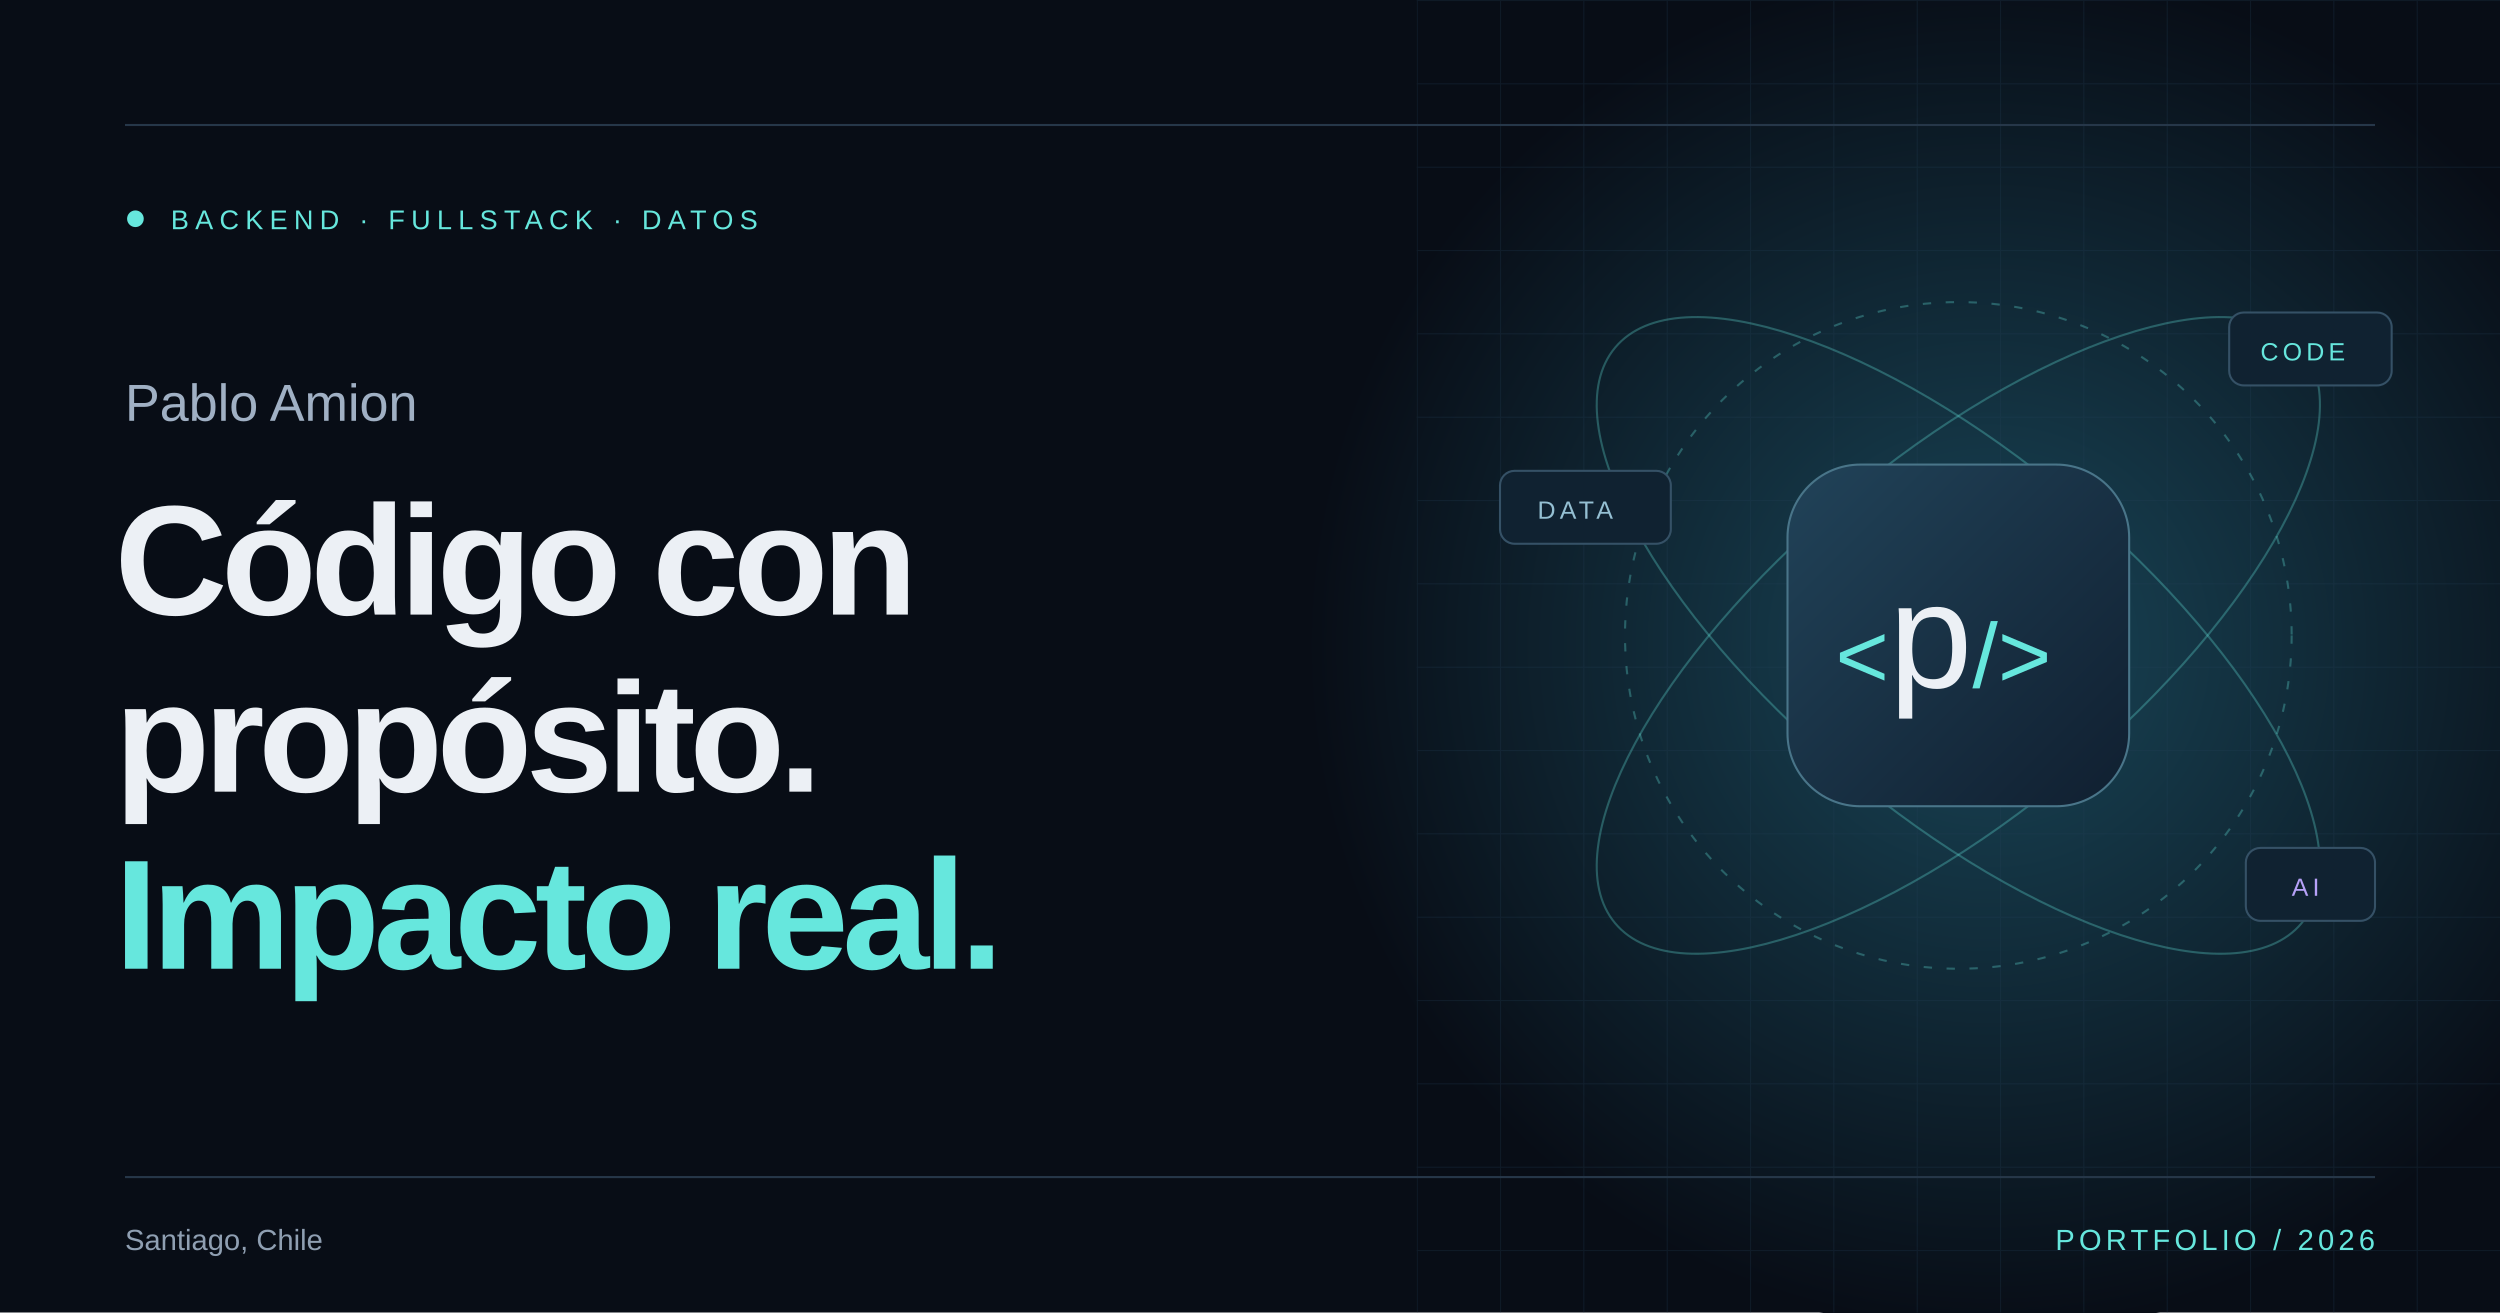
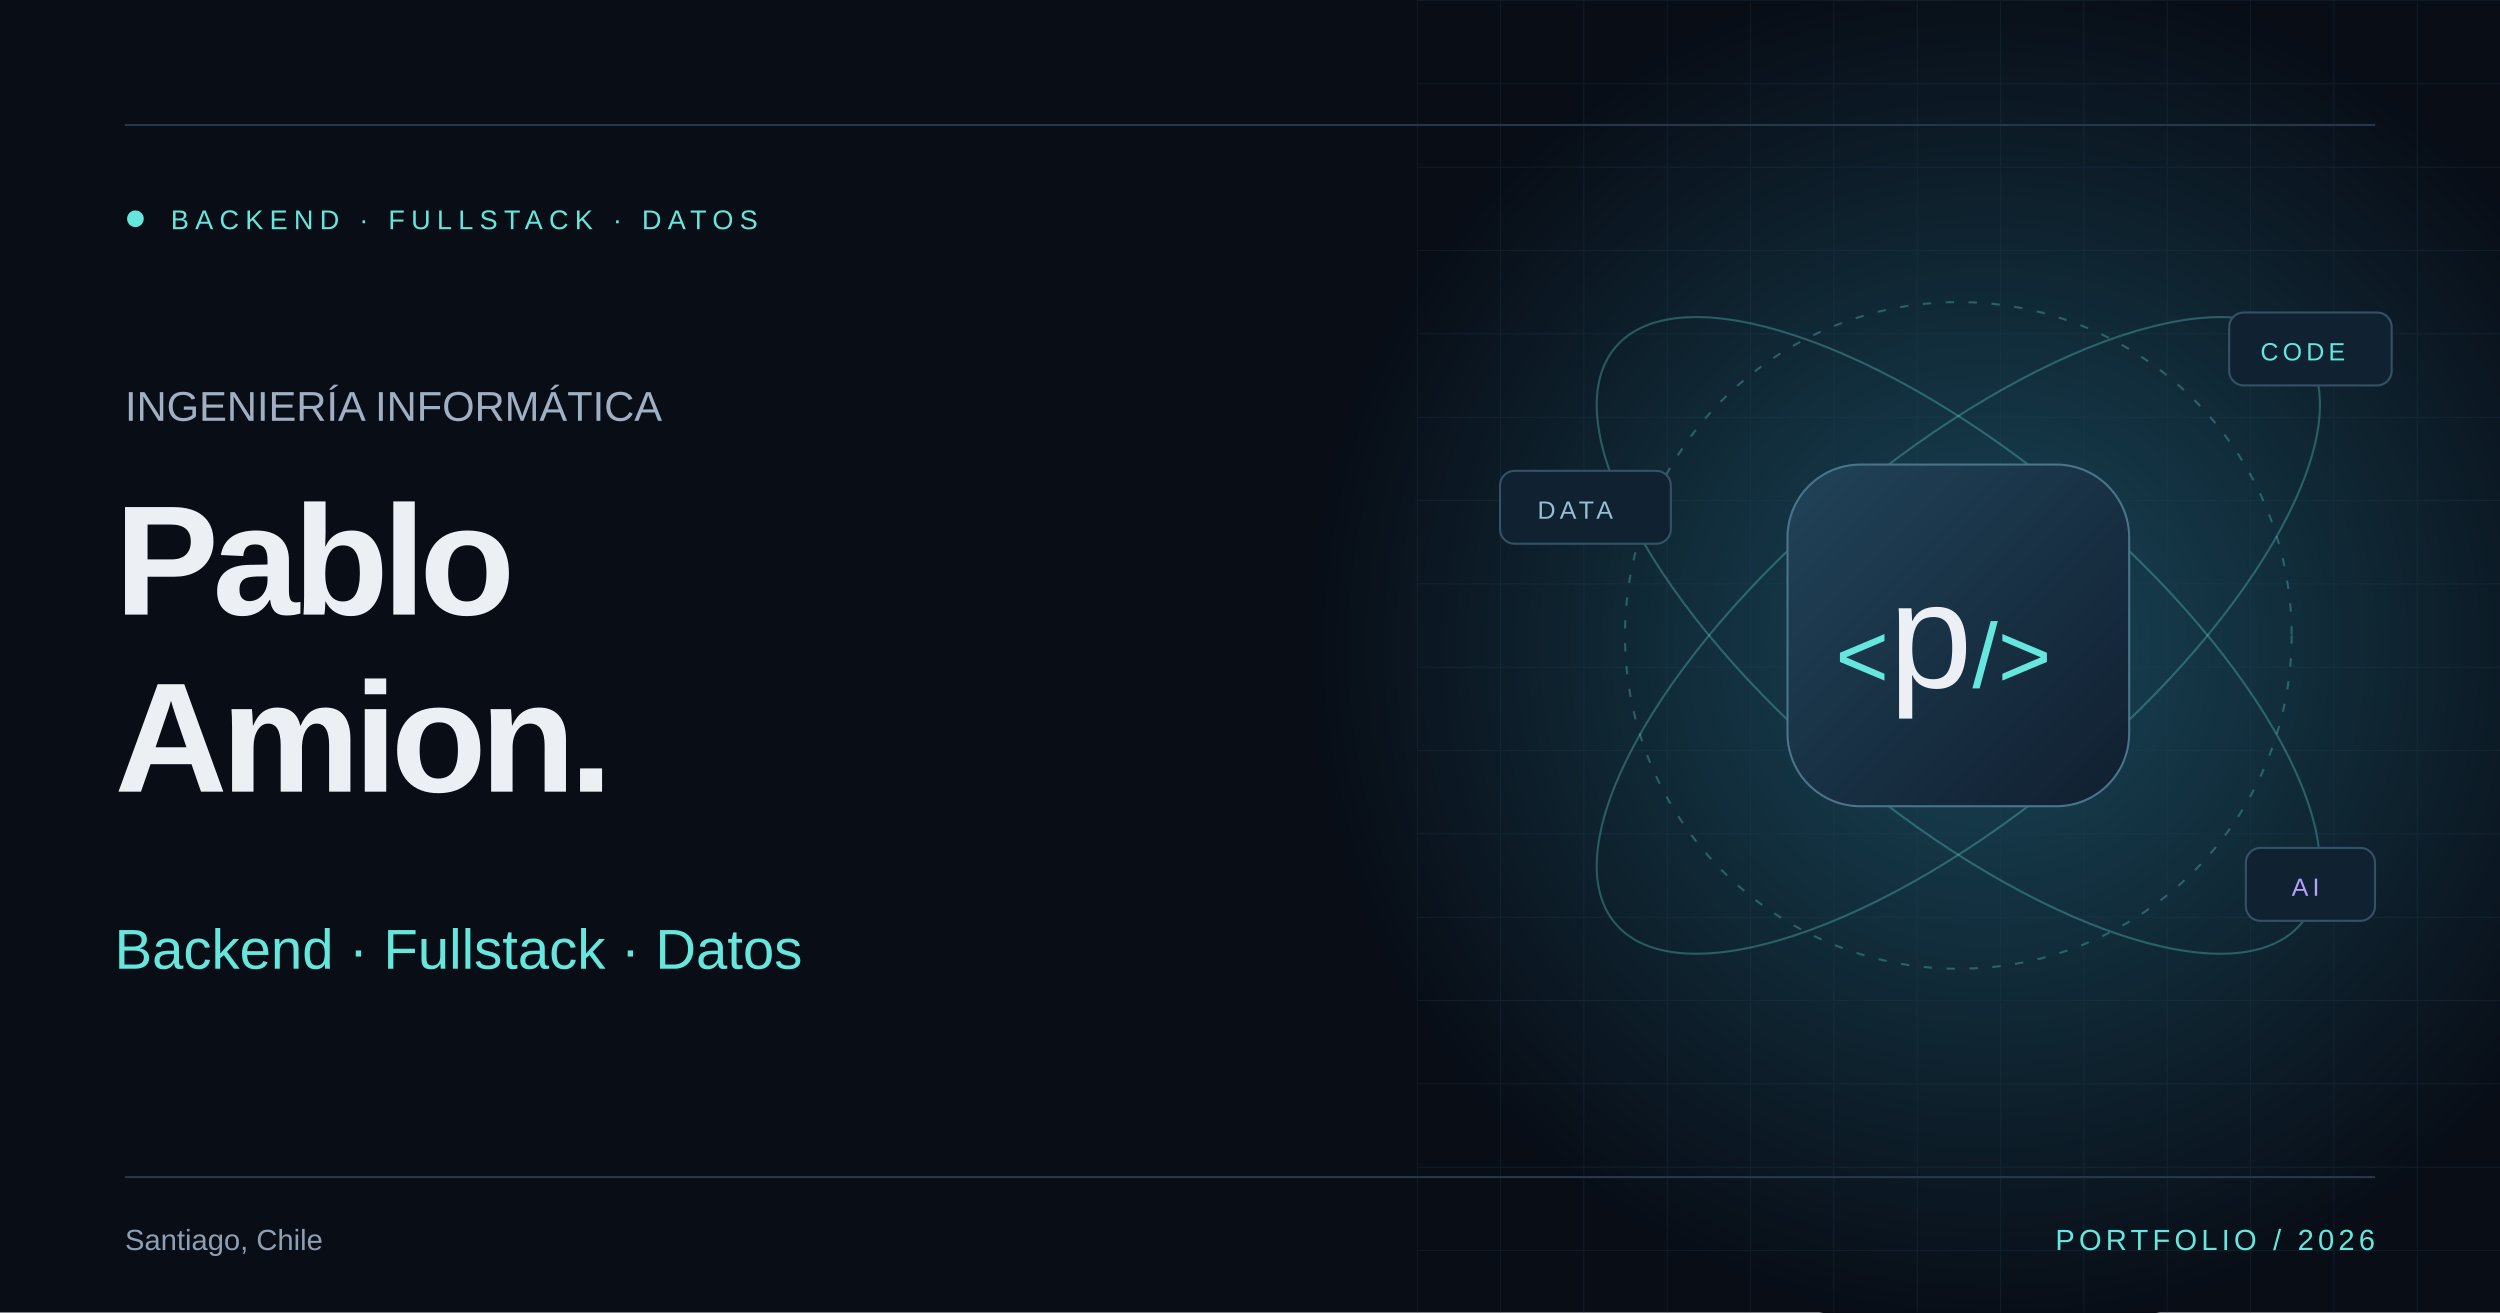
<svg xmlns="http://www.w3.org/2000/svg" width="1200" height="630" viewBox="0 0 1200 630">
  <defs>
    <radialGradient id="glow">
      <stop stop-color="#194658" />
      <stop offset="1" stop-color="#080d16" />
    </radialGradient>
    <pattern id="grid" width="40" height="40" patternUnits="userSpaceOnUse">
      <path d="M40 0H0V40" fill="none" stroke="#244258" stroke-opacity=".25" />
    </pattern>
    <linearGradient id="core" x2="1" y2="1">
      <stop stop-color="#214359" />
      <stop offset="1" stop-color="#101f30" />
    </linearGradient>
  </defs>
  <rect width="1200" height="630" fill="#080d16" />
  <circle cx="955" cy="310" r="330" fill="url(#glow)" />
  <rect x="680" width="520" height="630" fill="url(#grid)" />
  <path d="M60 60h1080M60 565h1080" stroke="#263749" />
  <circle cx="65" cy="105" r="4" fill="#66e7dd" />
  <text x="82" y="110" fill="#66e7dd" font-family="Segoe UI,Arial,sans-serif" font-size="13" letter-spacing="3">BACKEND · FULLSTACK · DATOS</text>
-   <text x="60" y="202" fill="#a0b0c4" font-family="Segoe UI,Arial,sans-serif" font-size="25">Pablo Amion</text>
-   <text x="55" y="295" fill="#ecf0f5" font-family="Segoe UI,Arial,sans-serif" font-size="75" font-weight="600" letter-spacing="-3">Código con</text>
-   <text x="55" y="380" fill="#ecf0f5" font-family="Segoe UI,Arial,sans-serif" font-size="75" font-weight="600" letter-spacing="-3">propósito.</text>
-   <text x="55" y="465" fill="#66e7dd" font-family="Segoe UI,Arial,sans-serif" font-size="75" font-weight="600" letter-spacing="-3">Impacto real.</text>
+   <text x="60" y="202" fill="#a0b0c4" font-family="Segoe UI,Arial,sans-serif" font-size="20">INGENIERÍA INFORMÁTICA</text>
+   <text x="55" y="295" fill="#ecf0f5" font-family="Segoe UI,Arial,sans-serif" font-size="75" font-weight="600" letter-spacing="-3">Pablo</text>
+   <text x="55" y="380" fill="#ecf0f5" font-family="Segoe UI,Arial,sans-serif" font-size="75" font-weight="600" letter-spacing="-3">Amion.</text>
+   <text x="55" y="465" fill="#66e7dd" font-family="Segoe UI,Arial,sans-serif" font-size="27" font-weight="400" letter-spacing="0">Backend · Fullstack · Datos</text>
  <g fill="none" stroke="#66e7dd" stroke-opacity=".3">
    <circle cx="940" cy="305" r="160" stroke-dasharray="4 7" />
    <ellipse cx="940" cy="305" rx="215" ry="85" transform="rotate(-40 940 305)" />
    <ellipse cx="940" cy="305" rx="215" ry="85" transform="rotate(40 940 305)" />
  </g>
  <rect x="858" y="223" width="164" height="164" rx="35" fill="url(#core)" stroke="#497589" />
  <text x="881" y="330" fill="#66e7dd" font-family="Segoe UI,Arial,sans-serif" font-size="44">&lt;<tspan fill="#ecf0f5" font-size="72">p</tspan>/&gt;</text>
  <rect x="720" y="226" width="82" height="35" rx="7" fill="#102231" stroke="#355166" />
  <text x="738" y="249" fill="#95c0d3" font-family="Segoe UI,Arial,sans-serif" font-size="12" letter-spacing="2">DATA</text>
  <rect x="1070" y="150" width="78" height="35" rx="7" fill="#102231" stroke="#355166" />
  <text x="1085" y="173" fill="#66e7dd" font-family="Segoe UI,Arial,sans-serif" font-size="12" letter-spacing="2">CODE</text>
  <rect x="1078" y="407" width="62" height="35" rx="7" fill="#102231" stroke="#355166" />
  <text x="1100" y="430" fill="#b6a1f8" font-family="Segoe UI,Arial,sans-serif" font-size="12" letter-spacing="2">AI</text>
  <text x="60" y="600" fill="#8f9fb2" font-family="Segoe UI,Arial,sans-serif" font-size="14">Santiago, Chile</text>
  <text x="1140" y="600" text-anchor="end" fill="#66e7dd" font-family="Segoe UI,Arial,sans-serif" font-size="14" letter-spacing="2">PORTFOLIO / 2026</text>
</svg>
